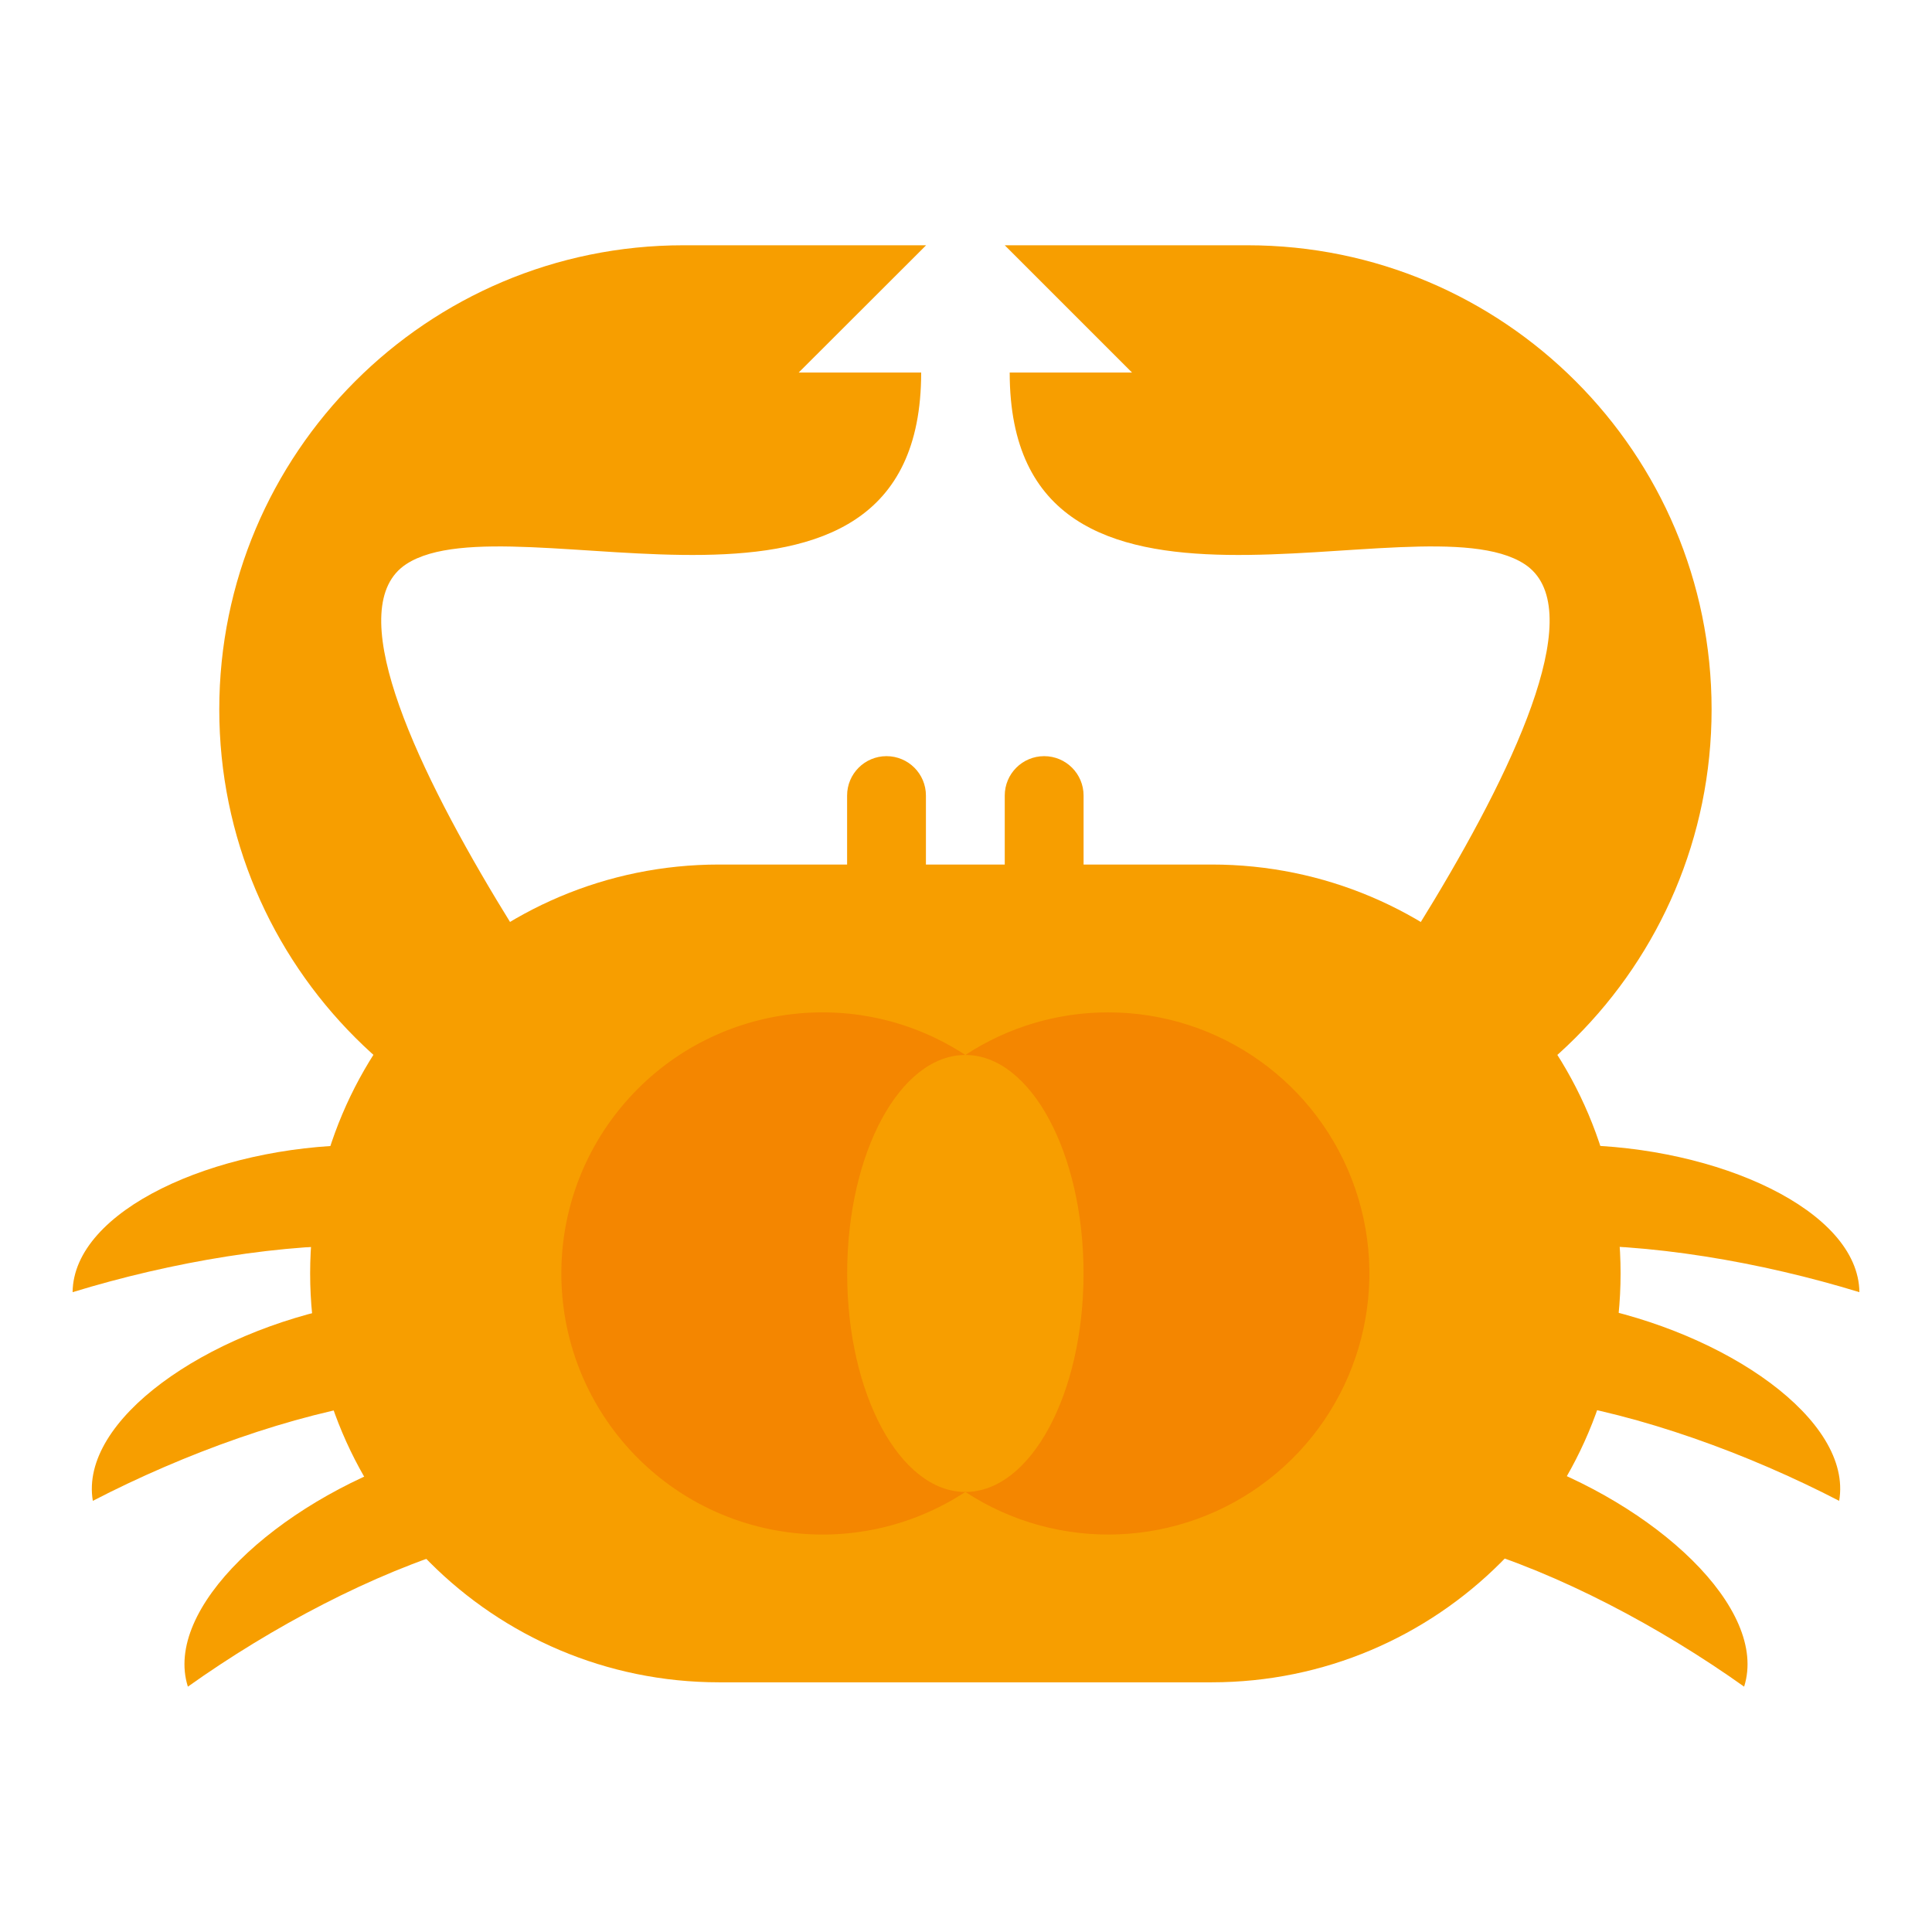
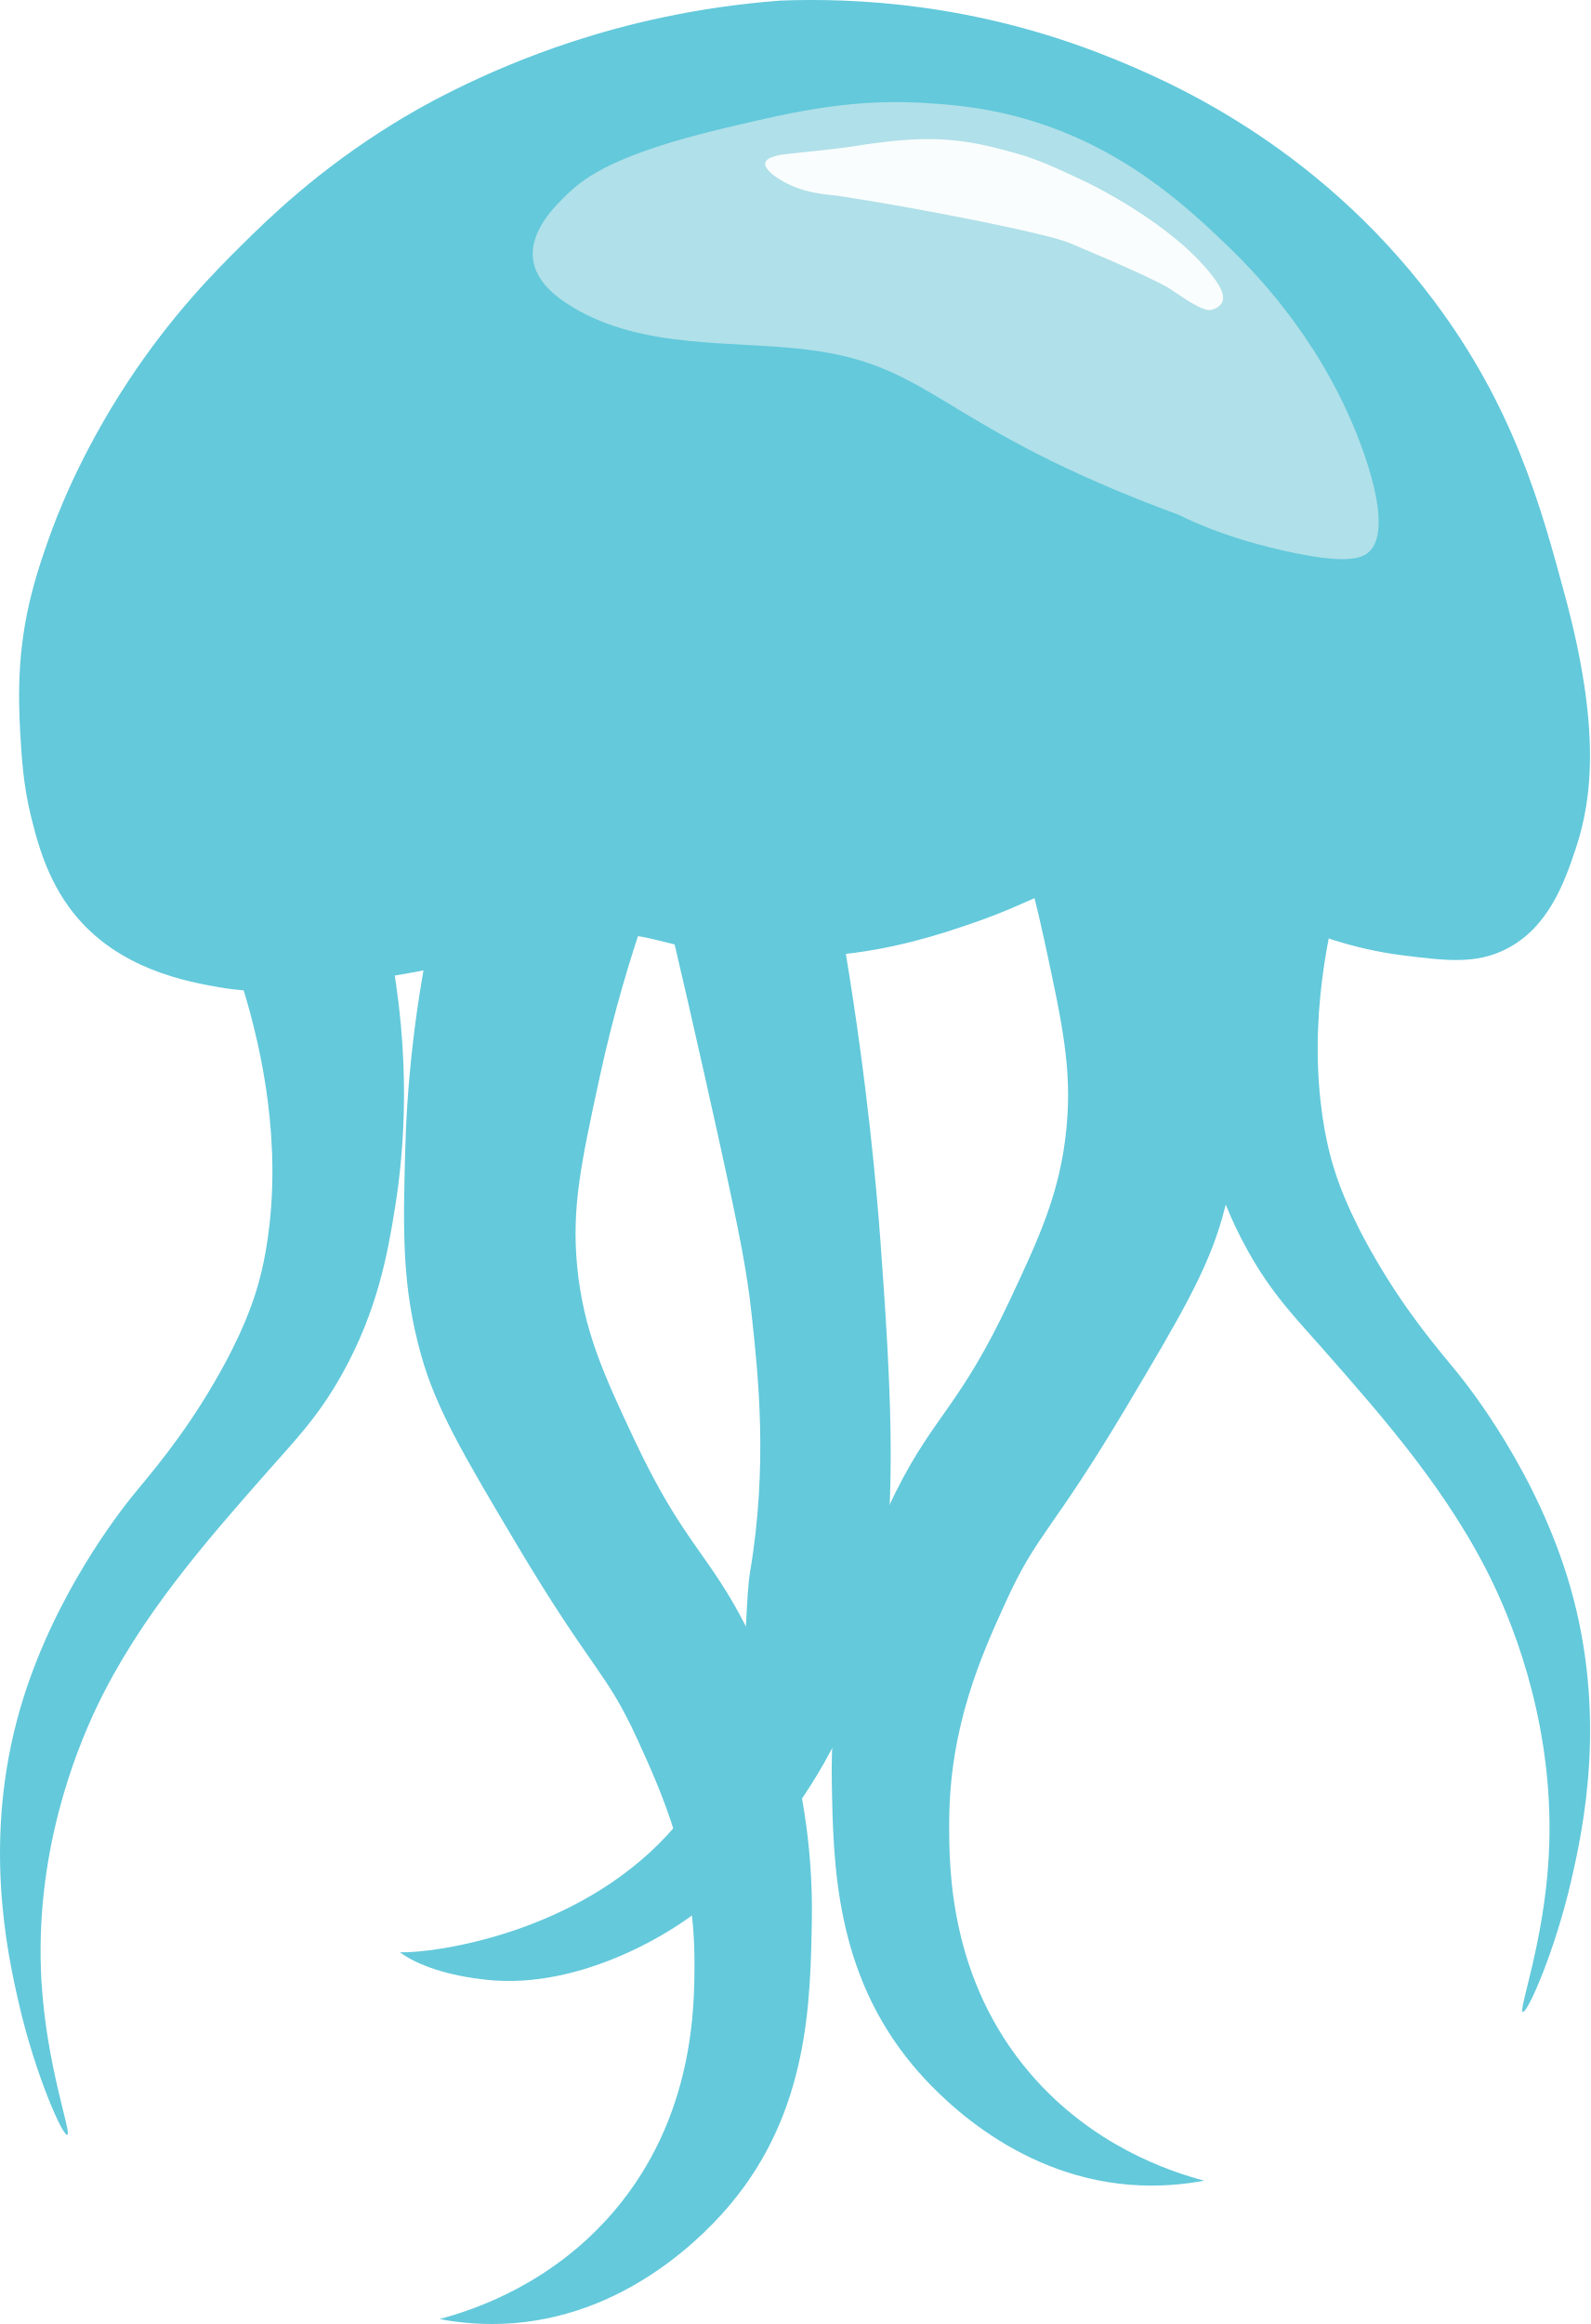
- <svg xmlns="http://www.w3.org/2000/svg" viewBox="0 0 512 512">
+ <svg xmlns="http://www.w3.org/2000/svg" id="Layer_1" data-name="Layer 1" viewBox="0 0 267.53 390.89">
  <defs>
-     <style>.cls-1,.cls-4{fill:#f79e00;}.cls-2,.cls-4{isolation:isolate;}.cls-3{fill:#f48600;}</style>
+     <style>
+       .cls-1 {
+         fill: #fafdfd;
+       }
+ 
+       .cls-2 {
+         fill: #63c9db;
+       }
+ 
+       .cls-3 {
+         fill: #b0e0e9;
+       }
+     </style>
  </defs>
-   <path class="cls-1" d="M181.11,311a123,123,0,0,1-123-123h0a123,123,0,0,1,123-123h64.32L211.66,98.73h32.46c0,79.47-108.36,32.47-136.43,50.75C73.65,171.64,181.11,311,181.11,311Z" />
-   <path class="cls-1" d="M404,149.48C375.94,131.2,267.58,178.2,267.58,98.73H300L266.27,65h64.32a123,123,0,0,1,123,123h0a123,123,0,0,1-123,123S438.05,171.64,404,149.48Z" />
-   <rect class="cls-1" x="266.27" y="200.39" width="20.89" height="57.44" rx="10.44" />
-   <rect class="cls-1" x="224.49" y="200.39" width="20.89" height="57.44" rx="10.44" />
-   <path class="cls-1" d="M190.55,229.11H321.11A108.35,108.35,0,0,1,429.47,337.47h0A108.36,108.36,0,0,1,321.11,445.83H190.55A108.37,108.37,0,0,1,82.19,337.47h0A108.36,108.36,0,0,1,190.55,229.11Z" />
-   <g class="cls-2">
-     <path class="cls-3" d="M293.69,268.29a68.83,68.83,0,0,0-37.86,11.29,69.19,69.19,0,1,0,0,115.8,69.19,69.19,0,1,0,37.86-127.09Z" />
-   </g>
-   <ellipse class="cls-4" cx="255.83" cy="337.48" rx="31.32" ry="57.9" />
-   <path class="cls-1" d="M402.77,386.23c36,12.31,66,40.07,59.44,60.75C440,431.17,413.11,416.91,389,409.83Z" />
-   <path class="cls-1" d="M420.05,345.89c37.37,7.15,71,30.45,67.35,51.85-24.24-12.55-52.82-22.92-77.67-26.57Z" />
-   <path class="cls-1" d="M417.26,303.44c38.05.39,75.26,17.34,75.5,39-26.08-8-56.05-13.16-81.15-12.32Z" />
-   <path class="cls-1" d="M109.23,386.23c-36,12.31-66,40.07-59.44,60.75C72,431.17,98.89,416.91,123,409.83Z" />
-   <path class="cls-1" d="M92,345.89C54.58,353,21,376.34,24.6,397.74c24.24-12.55,52.82-22.92,77.67-26.57Z" />
-   <path class="cls-1" d="M94.74,303.44c-38,.39-75.26,17.34-75.5,39,26.08-8,56.05-13.16,81.15-12.32Z" />
+   <path class="cls-2" d="m131.32.1c-14.5,1.08-26.4,4.09-34.98,6.89-15.91,5.2-26.93,11.81-30.13,13.79-12.84,7.92-21.09,16.02-25.79,20.68-4.27,4.24-11.51,11.51-18.89,22.72-8.31,12.62-12.21,23.29-13.28,26.3-1.84,5.22-4.2,12.04-4.85,21.19-.35,4.92-.12,9.25,0,11.49.22,3.92.49,8.74,1.79,14.04.98,3.98,2.6,10.6,7.15,16.34,7.56,9.53,19.18,11.57,24.51,12.51,7.48,1.31,13.41.45,25.28-1.28,9.51-1.38,20.69-3.92,24.77-4.85,9.02-2.05,11-2.8,15.57-2.81,7.07-.01,8.91,1.77,17.87,3.06,1.79.26,9.85,1.36,19.66.51,10.35-.9,18.36-3.6,23.49-5.36,10.24-3.52,11.47-5.53,19.4-6.89,3.34-.57,8.83-1.47,15.57-.26,5.65,1.02,6.55,2.5,15.57,6.13,6.49,2.61,13.3,5.3,21.96,6.38,7.2.9,12.27,1.54,17.36-1.02,7.17-3.61,9.88-11.29,11.74-16.85,2.86-8.51,4.19-20.54-1.79-42.64-4.05-14.98-8.56-31.67-22.21-49.79-20.05-26.61-45.37-37.14-54.64-40.85C164.01.55,143.84-.38,131.32.1Z" />
+   <path class="cls-3" d="m157.62,17.46c-13.47-1.11-23.29,1.13-35.74,4.09-18.34,4.35-23.44,8.26-26.3,10.98-2.23,2.12-6.59,6.39-5.87,11.23.47,3.19,3.02,5.73,6.64,7.91,11.85,7.15,27.08,5.59,39.57,7.15,21.49,2.67,21.96,12.92,62.55,27.83,0,0,7.04,3.85,19.4,6.38,9.18,1.88,11.42.78,12.51-.26.95-.9,3.5-4.08-1.02-16.85-6.1-17.22-16.91-28.87-22.72-34.47-7.11-6.84-18.4-17.45-36-21.96-5.49-1.4-9.92-1.79-13.02-2.04Z" />
+   <path class="cls-1" d="m171.15,25.85c-7.14-2.05-12.58-3.09-21.7-2.04-7.68.88-2.45.58-16.6,2.04-1.13.12-3.82.39-4.09,1.53-.24,1.02,1.59,2.25,2.04,2.55,4.07,2.73,8.64,2.77,10.04,2.98,14.05,2.13,35.27,6.35,39.11,7.96,9.73,4.07,14.34,6.26,16.47,7.45,1.3.73,4.84,3.55,6.89,3.83.43.06,1.81-.29,2.3-1.28.49-.99-.08-2.44-1.53-4.34-7.07-9.27-21.7-16.09-21.7-16.09-5.1-2.38-7.65-3.57-11.23-4.6Z" />
+   <path class="cls-2" d="m39.15,160.95c3.06,8.64,7.15,23.01,6.64,38.81-.28,8.64-1.83,14.42-2.3,16.09-.9,3.21-2.67,8.47-7.4,16.6-5.57,9.57-10.78,15.43-13.79,19.15-1.94,2.4-13.38,16.8-18.89,35.74-6.37,21.9-2.22,40.98-.26,49.53,2.78,12.1,7.4,22.44,8.17,22.21.8-.23-3.49-11.48-4.34-25.79-1.28-21.43,5.79-38.77,9.19-45.96,7.27-15.34,18.56-28.15,28.85-39.83,4.72-5.35,8.51-9.2,12.51-16.34,6.09-10.88,7.74-20.65,8.94-28.09,1.52-9.51,2.83-25.06-1.02-44.43l-26.3,2.3Z" />
+   <path class="cls-2" d="m109.25,140.83c4.91,20.44,8.77,37.55,11.56,50.19,3.85,17.46,4.87,22.94,5.67,30.26,1.08,9.93,2.74,25.24-.27,43.03-1.48,8.72,1.26,27.79-13.81,44.2-15.47,16.83-39.55,20.03-45.12,19.86,3.07,2.25,8.24,3.99,14.92,4.66,15.52,1.55,31.83-8.02,38.52-14.37,3.26-3.1,25.91-22.1,28.48-57.03,1.05-14.29.95-25.6-1.07-52.91-.59-7.95-2.1-25.93-5.89-48.73-1.93-11.59-3.93-21.39-5.59-28.84-9.13,3.23-18.25,6.46-27.38,9.69Z" />
+   <path class="cls-2" d="m228.38,140.27c-3.06,8.64-7.15,23.01-6.64,38.81.28,8.64,1.83,14.42,2.3,16.09.9,3.21,2.67,8.47,7.4,16.6,5.57,9.57,10.78,15.43,13.79,19.15,1.94,2.4,13.38,16.8,18.89,35.74,6.37,21.9,2.22,40.98.26,49.53-2.78,12.1-7.4,22.44-8.17,22.21-.8-.23,3.49-11.48,4.34-25.79,1.28-21.43-5.79-38.77-9.19-45.96-7.27-15.34-18.56-28.15-28.85-39.83-4.72-5.35-8.51-9.2-12.51-16.34-6.09-10.88-7.74-20.65-8.94-28.09-1.52-9.51-2.83-25.06,1.02-44.43l26.3,2.3Z" />
+   <path class="cls-2" d="m73.52,152.02c-3.97,17.22-5.1,31.7-5.36,41.96-.33,13.21-.56,22.38,2.72,34.04,2.5,8.87,7.03,16.59,16,31.66,12.79,21.5,15.08,21.28,20.43,33.02,4.01,8.8,9.5,20.87,9.53,37.11.02,7.52.05,26.25-13.62,42.21-10.42,12.17-23.46,16.5-29.28,18.04,3.08.58,7.44,1.1,12.6.68,19.91-1.63,32.84-15.79,36.43-20.09,13.06-15.65,13.38-33.81,13.62-47.66.45-25.87-9-45.26-10.89-49.02-6.41-12.75-10.72-14.24-19.06-32-5.06-10.76-8.5-18.26-9.53-28.94-.96-9.92.66-17.41,3.74-31.66,2.47-11.43,5.34-20.65,7.49-26.89-11.6-.82-23.21-1.65-34.81-2.47Z" />
+   <path class="cls-2" d="m203.02,128.74c3.97,17.22,5.1,31.7,5.36,41.96.33,13.21.56,22.38-2.72,34.04-2.5,8.87-7.03,16.59-16,31.66-12.79,21.5-15.08,21.28-20.43,33.02-4.01,8.8-9.5,20.87-9.53,37.11-.02,7.52-.05,26.25,13.62,42.21,10.42,12.17,23.46,16.5,29.28,18.04-3.08.58-7.44,1.1-12.6.68-19.91-1.63-32.84-15.79-36.43-20.09-13.06-15.65-13.38-33.81-13.62-47.66-.45-25.87,9-45.26,10.89-49.02,6.41-12.75,10.72-14.24,19.06-32,5.06-10.76,8.5-18.26,9.53-28.94.96-9.92-.66-17.41-3.74-31.66-2.47-11.43-5.34-20.65-7.49-26.89,11.6-.82,23.21-1.65,34.81-2.47Z" />
</svg>
